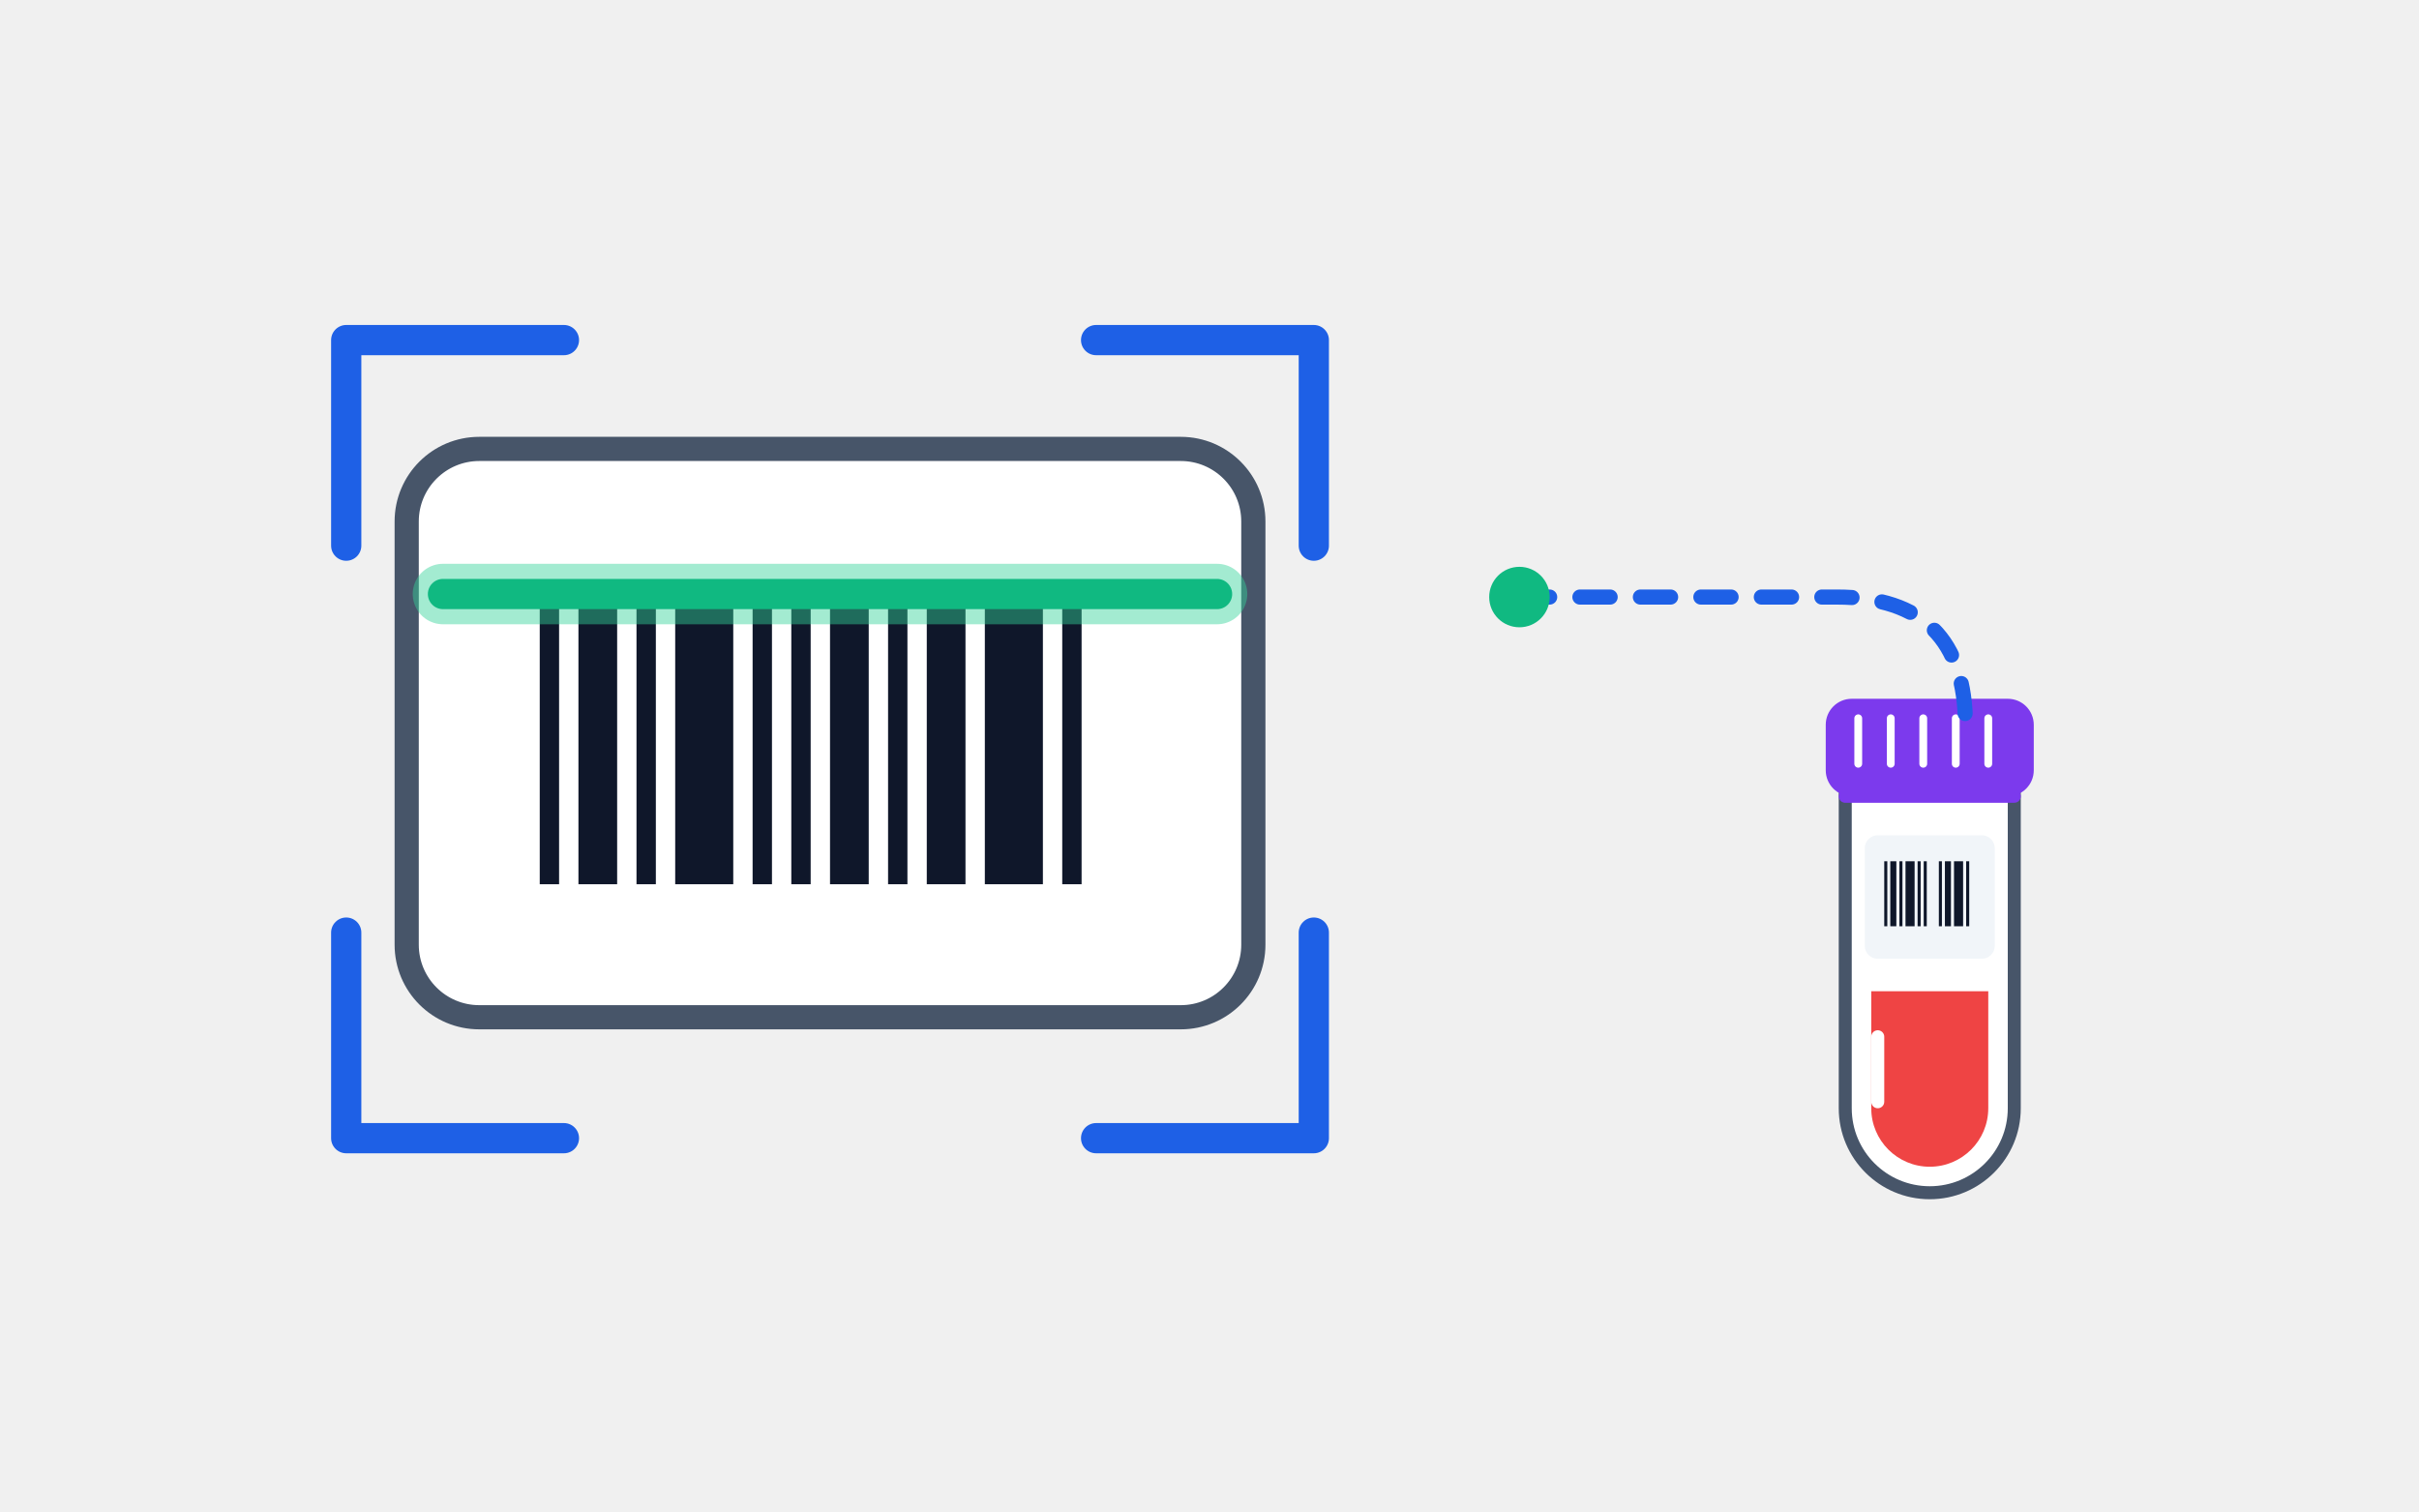
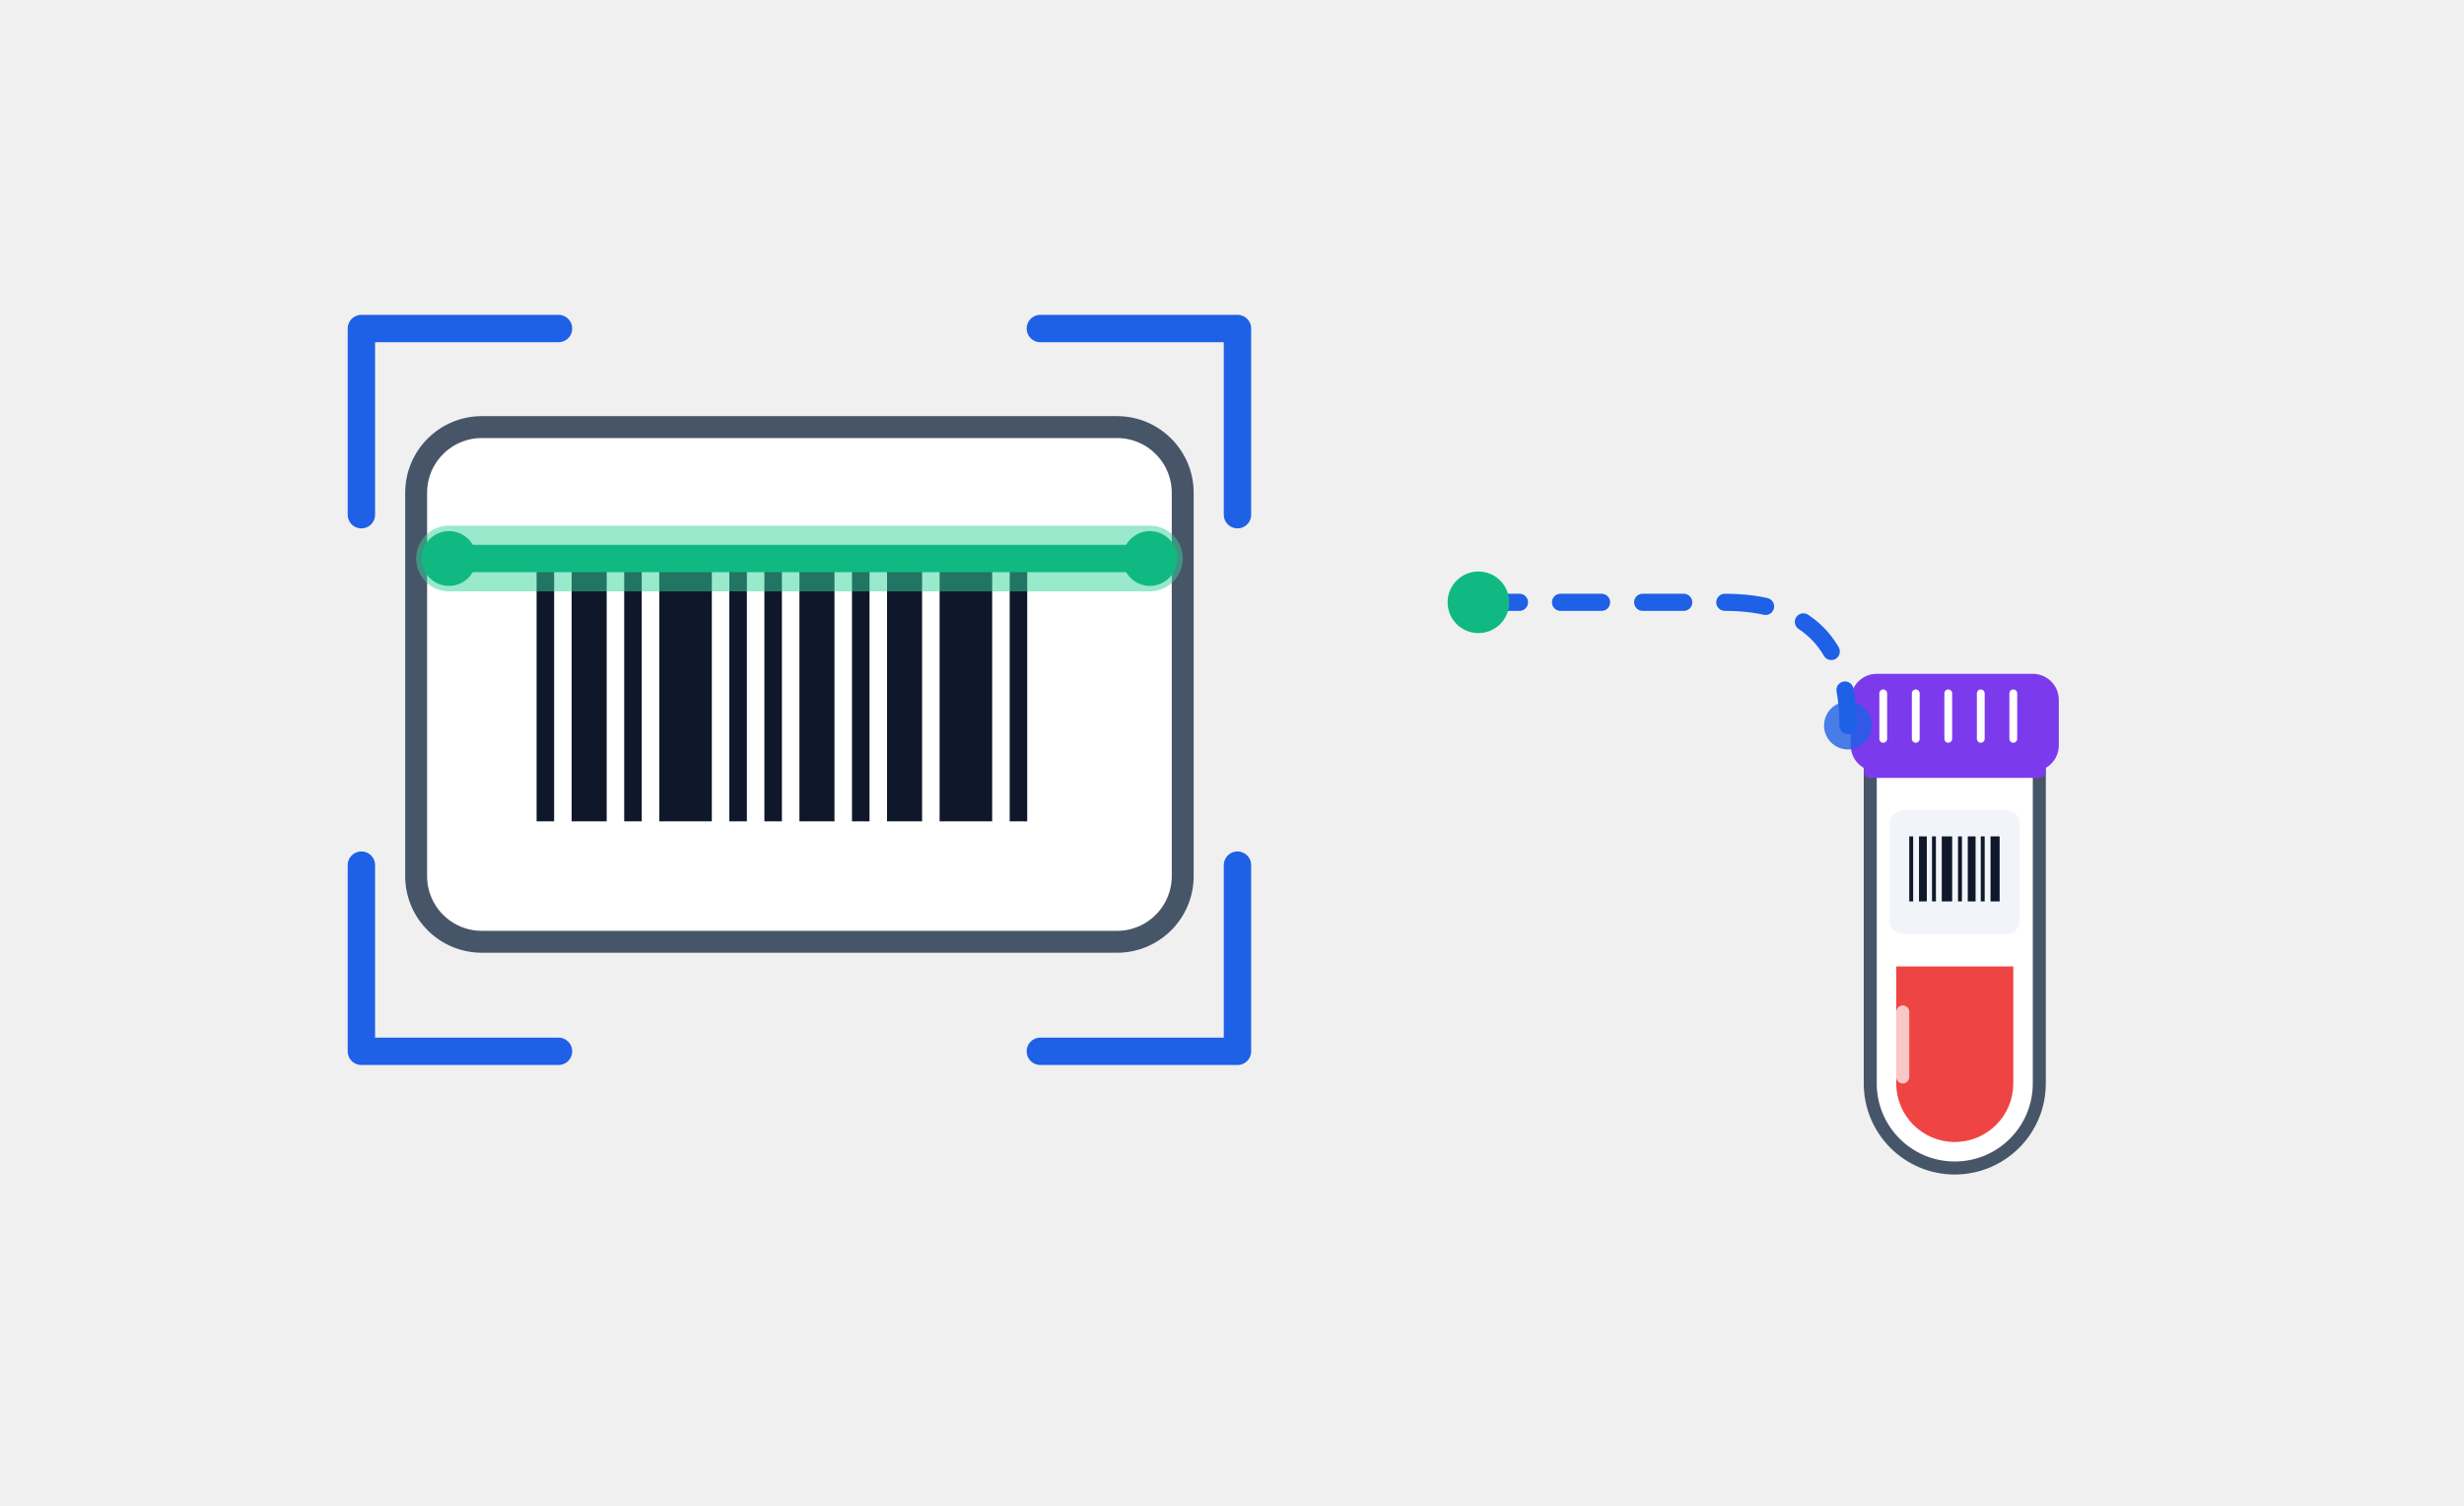
- <svg xmlns="http://www.w3.org/2000/svg" width="320" height="200" viewBox="0 0 320 200" fill="none" stroke-linecap="round" stroke-linejoin="round">
-   <g transform="translate(33 21) scale(1.6)">
+ <svg xmlns="http://www.w3.org/2000/svg" width="360" height="220" viewBox="0 0 360 220" fill="none" stroke-linecap="round" stroke-linejoin="round">
+   <defs>
+     <style>
+       @keyframes laserSweep {
+         0%, 100% { transform: translateY(0px); opacity: 0.9; }
+         50% { transform: translateY(24px); opacity: 1; }
+       }
+       @keyframes laserGlow {
+         0%, 100% { opacity: 0.35; }
+         50% { opacity: 0.75; }
+       }
+       @keyframes dashFlow {
+         to { stroke-dashoffset: -24px; }
+       }
+       @keyframes pulseDot {
+         0%, 100% { r: 3.5px; opacity: 1; }
+         50% { r: 6px; opacity: 0.45; }
+       }
+       .laser-group {
+         animation: laserSweep 2.2s ease-in-out infinite;
+       }
+       .laser-glow {
+         animation: laserGlow 2.2s ease-in-out infinite;
+       }
+       .data-flow-path {
+         animation: dashFlow 1.2s linear infinite;
+       }
+       .pulse-indicator {
+         animation: pulseDot 1.6s ease-in-out infinite;
+       }
+     </style>
+     <filter id="softGlow" x="-10%" y="-10%" width="120%" height="120%">
+       <feDropShadow dx="0" dy="2" stdDeviation="3" flood-color="#10B981" flood-opacity="0.3" />
+     </filter>
+   </defs>
+   <g transform="translate(40 24) scale(1.6)">
    <rect x="13" y="24" width="70" height="47" rx="6" fill="#FFFFFF" stroke="#475569" stroke-width="2" />
-     <rect x="24" y="35" width="1.6" height="25" rx="0" fill="#0F172A" stroke="none" stroke-width="2" />
-     <rect x="27.2" y="35" width="3.2" height="25" rx="0" fill="#0F172A" stroke="none" stroke-width="2" />
-     <rect x="32.0" y="35" width="1.6" height="25" rx="0" fill="#0F172A" stroke="none" stroke-width="2" />
-     <rect x="35.2" y="35" width="4.8" height="25" rx="0" fill="#0F172A" stroke="none" stroke-width="2" />
-     <rect x="41.6" y="35" width="1.6" height="25" rx="0" fill="#0F172A" stroke="none" stroke-width="2" />
-     <rect x="44.8" y="35" width="1.6" height="25" rx="0" fill="#0F172A" stroke="none" stroke-width="2" />
-     <rect x="48.0" y="35" width="3.2" height="25" rx="0" fill="#0F172A" stroke="none" stroke-width="2" />
-     <rect x="52.8" y="35" width="1.6" height="25" rx="0" fill="#0F172A" stroke="none" stroke-width="2" />
-     <rect x="56.0" y="35" width="3.2" height="25" rx="0" fill="#0F172A" stroke="none" stroke-width="2" />
-     <rect x="60.8" y="35" width="4.8" height="25" rx="0" fill="#0F172A" stroke="none" stroke-width="2" />
-     <rect x="67.2" y="35" width="1.6" height="25" rx="0" fill="#0F172A" stroke="none" stroke-width="2" />
+     <rect x="24" y="35" width="1.6" height="25" rx="0" fill="#0F172A" stroke="none" />
+     <rect x="27.2" y="35" width="3.2" height="25" rx="0" fill="#0F172A" stroke="none" />
+     <rect x="32.0" y="35" width="1.6" height="25" rx="0" fill="#0F172A" stroke="none" />
+     <rect x="35.2" y="35" width="4.8" height="25" rx="0" fill="#0F172A" stroke="none" />
+     <rect x="41.6" y="35" width="1.6" height="25" rx="0" fill="#0F172A" stroke="none" />
+     <rect x="44.8" y="35" width="1.6" height="25" rx="0" fill="#0F172A" stroke="none" />
+     <rect x="48.0" y="35" width="3.2" height="25" rx="0" fill="#0F172A" stroke="none" />
+     <rect x="52.8" y="35" width="1.6" height="25" rx="0" fill="#0F172A" stroke="none" />
+     <rect x="56.0" y="35" width="3.2" height="25" rx="0" fill="#0F172A" stroke="none" />
+     <rect x="60.8" y="35" width="4.8" height="25" rx="0" fill="#0F172A" stroke="none" />
+     <rect x="67.2" y="35" width="1.6" height="25" rx="0" fill="#0F172A" stroke="none" />
    <path d="M8 32V15h18m44 0h18v17M8 64v17h18m44 0h18V64" fill="none" stroke="#1E60E6" stroke-width="2.5" />
-     <line x1="16" y1="36" x2="80" y2="36" stroke="#34D399" stroke-width="5" stroke-linecap="round" opacity="0.45">
-       <animate attributeName="y1" values="36;59;36" dur="2s" repeatCount="indefinite" />
-       <animate attributeName="y2" values="36;59;36" dur="2s" repeatCount="indefinite" />
-     </line>
-     <line x1="16" y1="36" x2="80" y2="36" stroke="#10B981" stroke-width="2.5" stroke-linecap="round">
-       <animate attributeName="y1" values="36;59;36" dur="2s" repeatCount="indefinite" />
-       <animate attributeName="y2" values="36;59;36" dur="2s" repeatCount="indefinite" />
-     </line>
+     <g class="laser-group">
+       <animateTransform attributeName="transform" type="translate" values="0 0; 0 24; 0 0" dur="2.2s" repeatCount="indefinite" />
+       <line x1="16" y1="36" x2="80" y2="36" stroke="#34D399" stroke-width="6" stroke-linecap="round" opacity="0.5" class="laser-glow" />
+       <line x1="16" y1="36" x2="80" y2="36" stroke="#10B981" stroke-width="2.5" stroke-linecap="round" />
+       <circle cx="16" cy="36" r="2.5" fill="#10B981" />
+       <circle cx="80" cy="36" r="2.5" fill="#10B981" />
+     </g>
  </g>
-   <g transform="translate(214 83) scale(0.86)">
+   <g transform="translate(240 88) scale(0.95)">
    <path d="M35 21h26v53a13 13 0 0 1-26 0Z" fill="#FFFFFF" stroke="#475569" stroke-width="2" />
-     <path d="M39 56h18v18a9 9 0 0 1-18 0Z" fill="#EF4444" stroke="none" stroke-width="2" />
-     <rect x="32" y="11" width="32" height="15" rx="4" fill="#7C3AED" stroke="none" stroke-width="2" />
+     <path d="M39 56h18v18a9 9 0 0 1-18 0Z" fill="#EF4444" stroke="none" />
+     <rect x="32" y="11" width="32" height="15" rx="4" fill="#7C3AED" stroke="none" />
    <path d="M35 26H61" fill="none" stroke="#7C3AED" stroke-width="2" />
    <path d="M37 14L37 21" fill="none" stroke="#FFFFFF" stroke-width="1.2" />
    <path d="M42 14L42 21" fill="none" stroke="#FFFFFF" stroke-width="1.2" />
    <path d="M47 14L47 21" fill="none" stroke="#FFFFFF" stroke-width="1.2" />
    <path d="M52 14L52 21" fill="none" stroke="#FFFFFF" stroke-width="1.2" />
    <path d="M57 14L57 21" fill="none" stroke="#FFFFFF" stroke-width="1.2" />
-     <rect x="38" y="32" width="20" height="19" rx="2" fill="#F1F5F9" stroke="none" stroke-width="2" />
-     <rect x="41" y="36" width="0.47" height="10" rx="0" fill="#0F172A" stroke="none" stroke-width="2" />
-     <rect x="41.93" y="36" width="0.93" height="10" rx="0" fill="#0F172A" stroke="none" stroke-width="2" />
-     <rect x="43.33" y="36" width="0.47" height="10" rx="0" fill="#0F172A" stroke="none" stroke-width="2" />
-     <rect x="44.27" y="36" width="1.4" height="10" rx="0" fill="#0F172A" stroke="none" stroke-width="2" />
-     <rect x="46.13" y="36" width="0.47" height="10" rx="0" fill="#0F172A" stroke="none" stroke-width="2" />
-     <rect x="47.07" y="36" width="0.47" height="10" rx="0" fill="#0F172A" stroke="none" stroke-width="2" />
-     <rect x="48.0" y="36" width="0.93" height="10" stroke="none" stroke-width="2" />
-     <rect x="49.4" y="36" width="0.47" height="10" rx="0" fill="#0F172A" stroke="none" stroke-width="2" />
-     <rect x="50.33" y="36" width="0.93" height="10" rx="0" fill="#0F172A" stroke="none" stroke-width="2" />
-     <rect x="51.73" y="36" width="1.4" height="10" rx="0" fill="#0F172A" stroke="none" stroke-width="2" />
-     <rect x="53.6" y="36" width="0.47" height="10" rx="0" fill="#0F172A" stroke="none" stroke-width="2" />
-     <path d="M40 63L40 73" fill="none" stroke="#FFFFFF" stroke-width="2" />
+     <rect x="38" y="32" width="20" height="19" rx="2" fill="#F1F5F9" stroke="none" />
+     <rect x="41" y="36" width="0.6" height="10" fill="#0F172A" stroke="none" />
+     <rect x="42.5" y="36" width="1.2" height="10" fill="#0F172A" stroke="none" />
+     <rect x="44.5" y="36" width="0.6" height="10" fill="#0F172A" stroke="none" />
+     <rect x="46" y="36" width="1.6" height="10" fill="#0F172A" stroke="none" />
+     <rect x="48.5" y="36" width="0.6" height="10" fill="#0F172A" stroke="none" />
+     <rect x="50" y="36" width="1.2" height="10" fill="#0F172A" stroke="none" />
+     <rect x="52" y="36" width="0.6" height="10" fill="#0F172A" stroke="none" />
+     <rect x="53.5" y="36" width="1.4" height="10" fill="#0F172A" stroke="none" />
+     <path d="M40 63L40 73" fill="none" stroke="#FFFFFF" stroke-width="2" opacity="0.7" />
  </g>
-   <path d="M201 79h42q17 0 17 17" fill="none" stroke="#1E60E6" stroke-width="2" stroke-dasharray="4 4">
-     <animate attributeName="stroke-dashoffset" values="0;-16" dur="1s" repeatCount="indefinite" />
+   <path d="M216 88h36q18 0 18 18" fill="none" stroke="#1E60E6" stroke-width="2.5" stroke-dasharray="6 6" class="data-flow-path">
+     <animate attributeName="stroke-dashoffset" values="0;-24" dur="1.2s" repeatCount="indefinite" />
  </path>
-   <circle cx="201" cy="79" r="4" fill="#10B981" stroke="none">
-     <animate attributeName="r" values="3;5.5;3" dur="1.5s" repeatCount="indefinite" />
-     <animate attributeName="opacity" values="1;0.35;1" dur="1.5s" repeatCount="indefinite" />
+   <circle cx="216" cy="88" r="4.5" fill="#10B981" class="pulse-indicator">
+     <animate attributeName="r" values="3.5;6;3.5" dur="1.6s" repeatCount="indefinite" />
+     <animate attributeName="opacity" values="1;0.4;1" dur="1.6s" repeatCount="indefinite" />
+   </circle>
+   <circle cx="270" cy="106" r="3.5" fill="#1E60E6" opacity="0.8">
+     <animate attributeName="opacity" values="0.3;1;0.3" dur="1.2s" repeatCount="indefinite" />
  </circle>
</svg>
